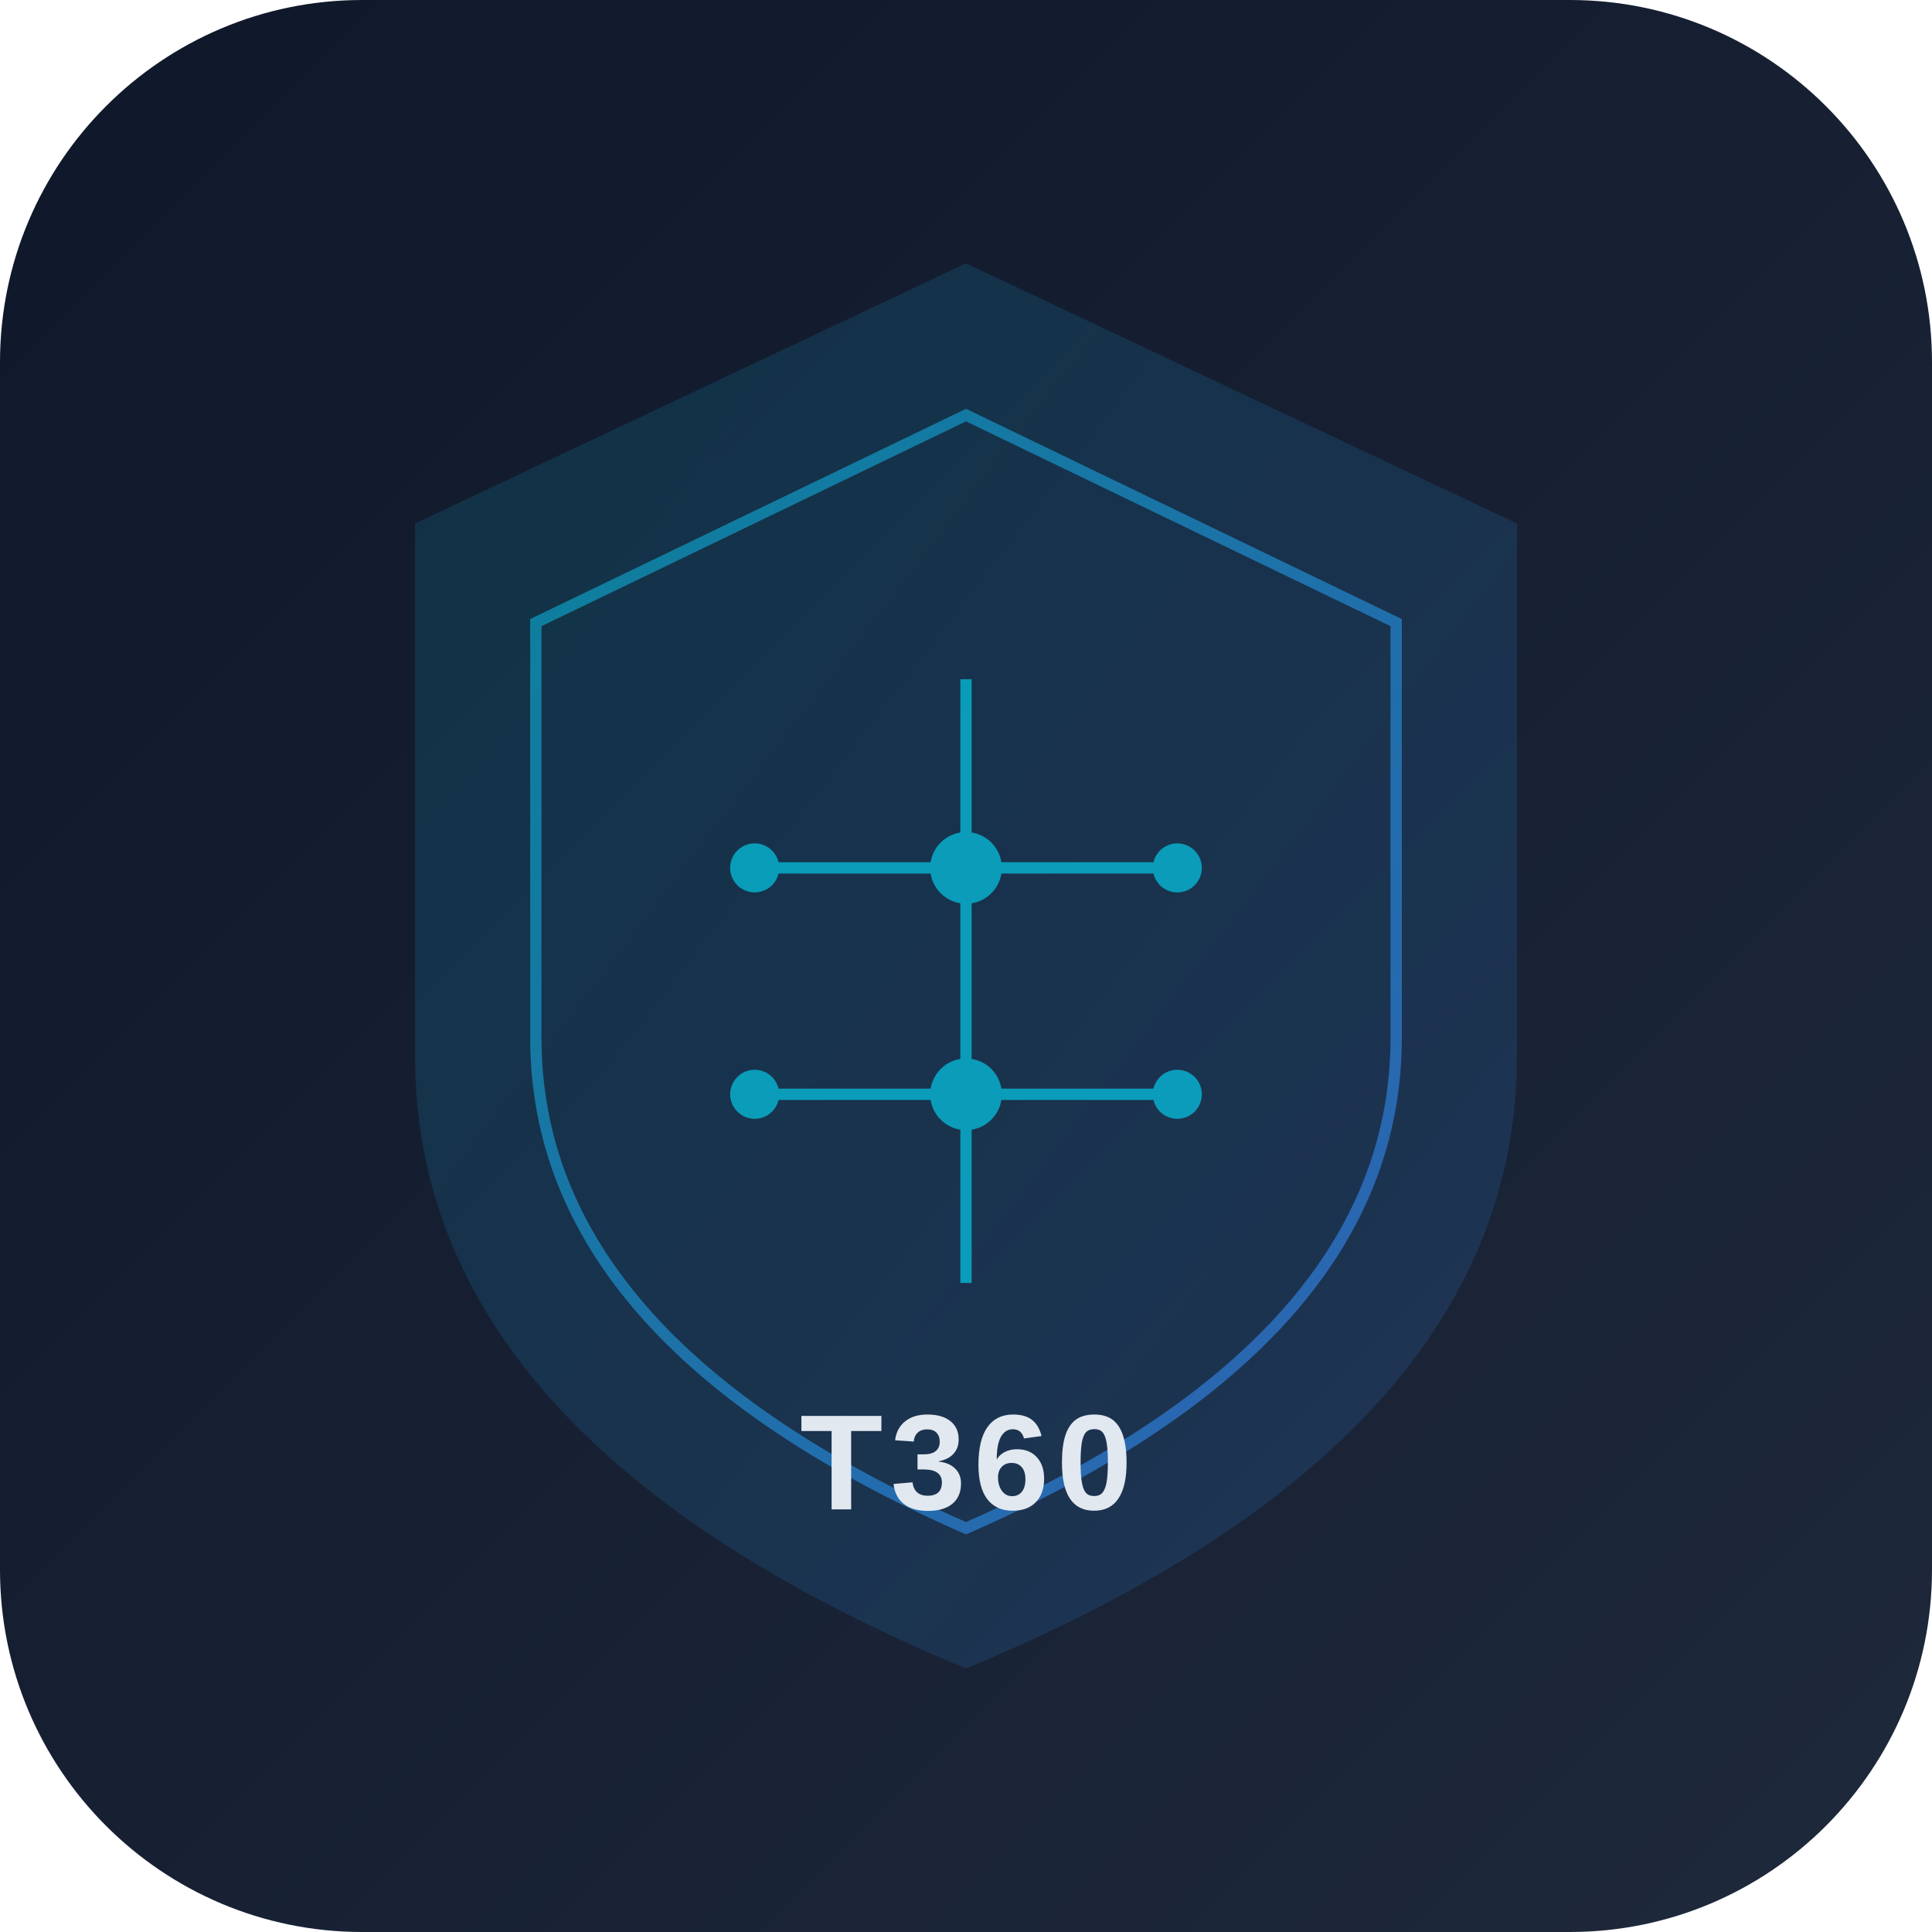
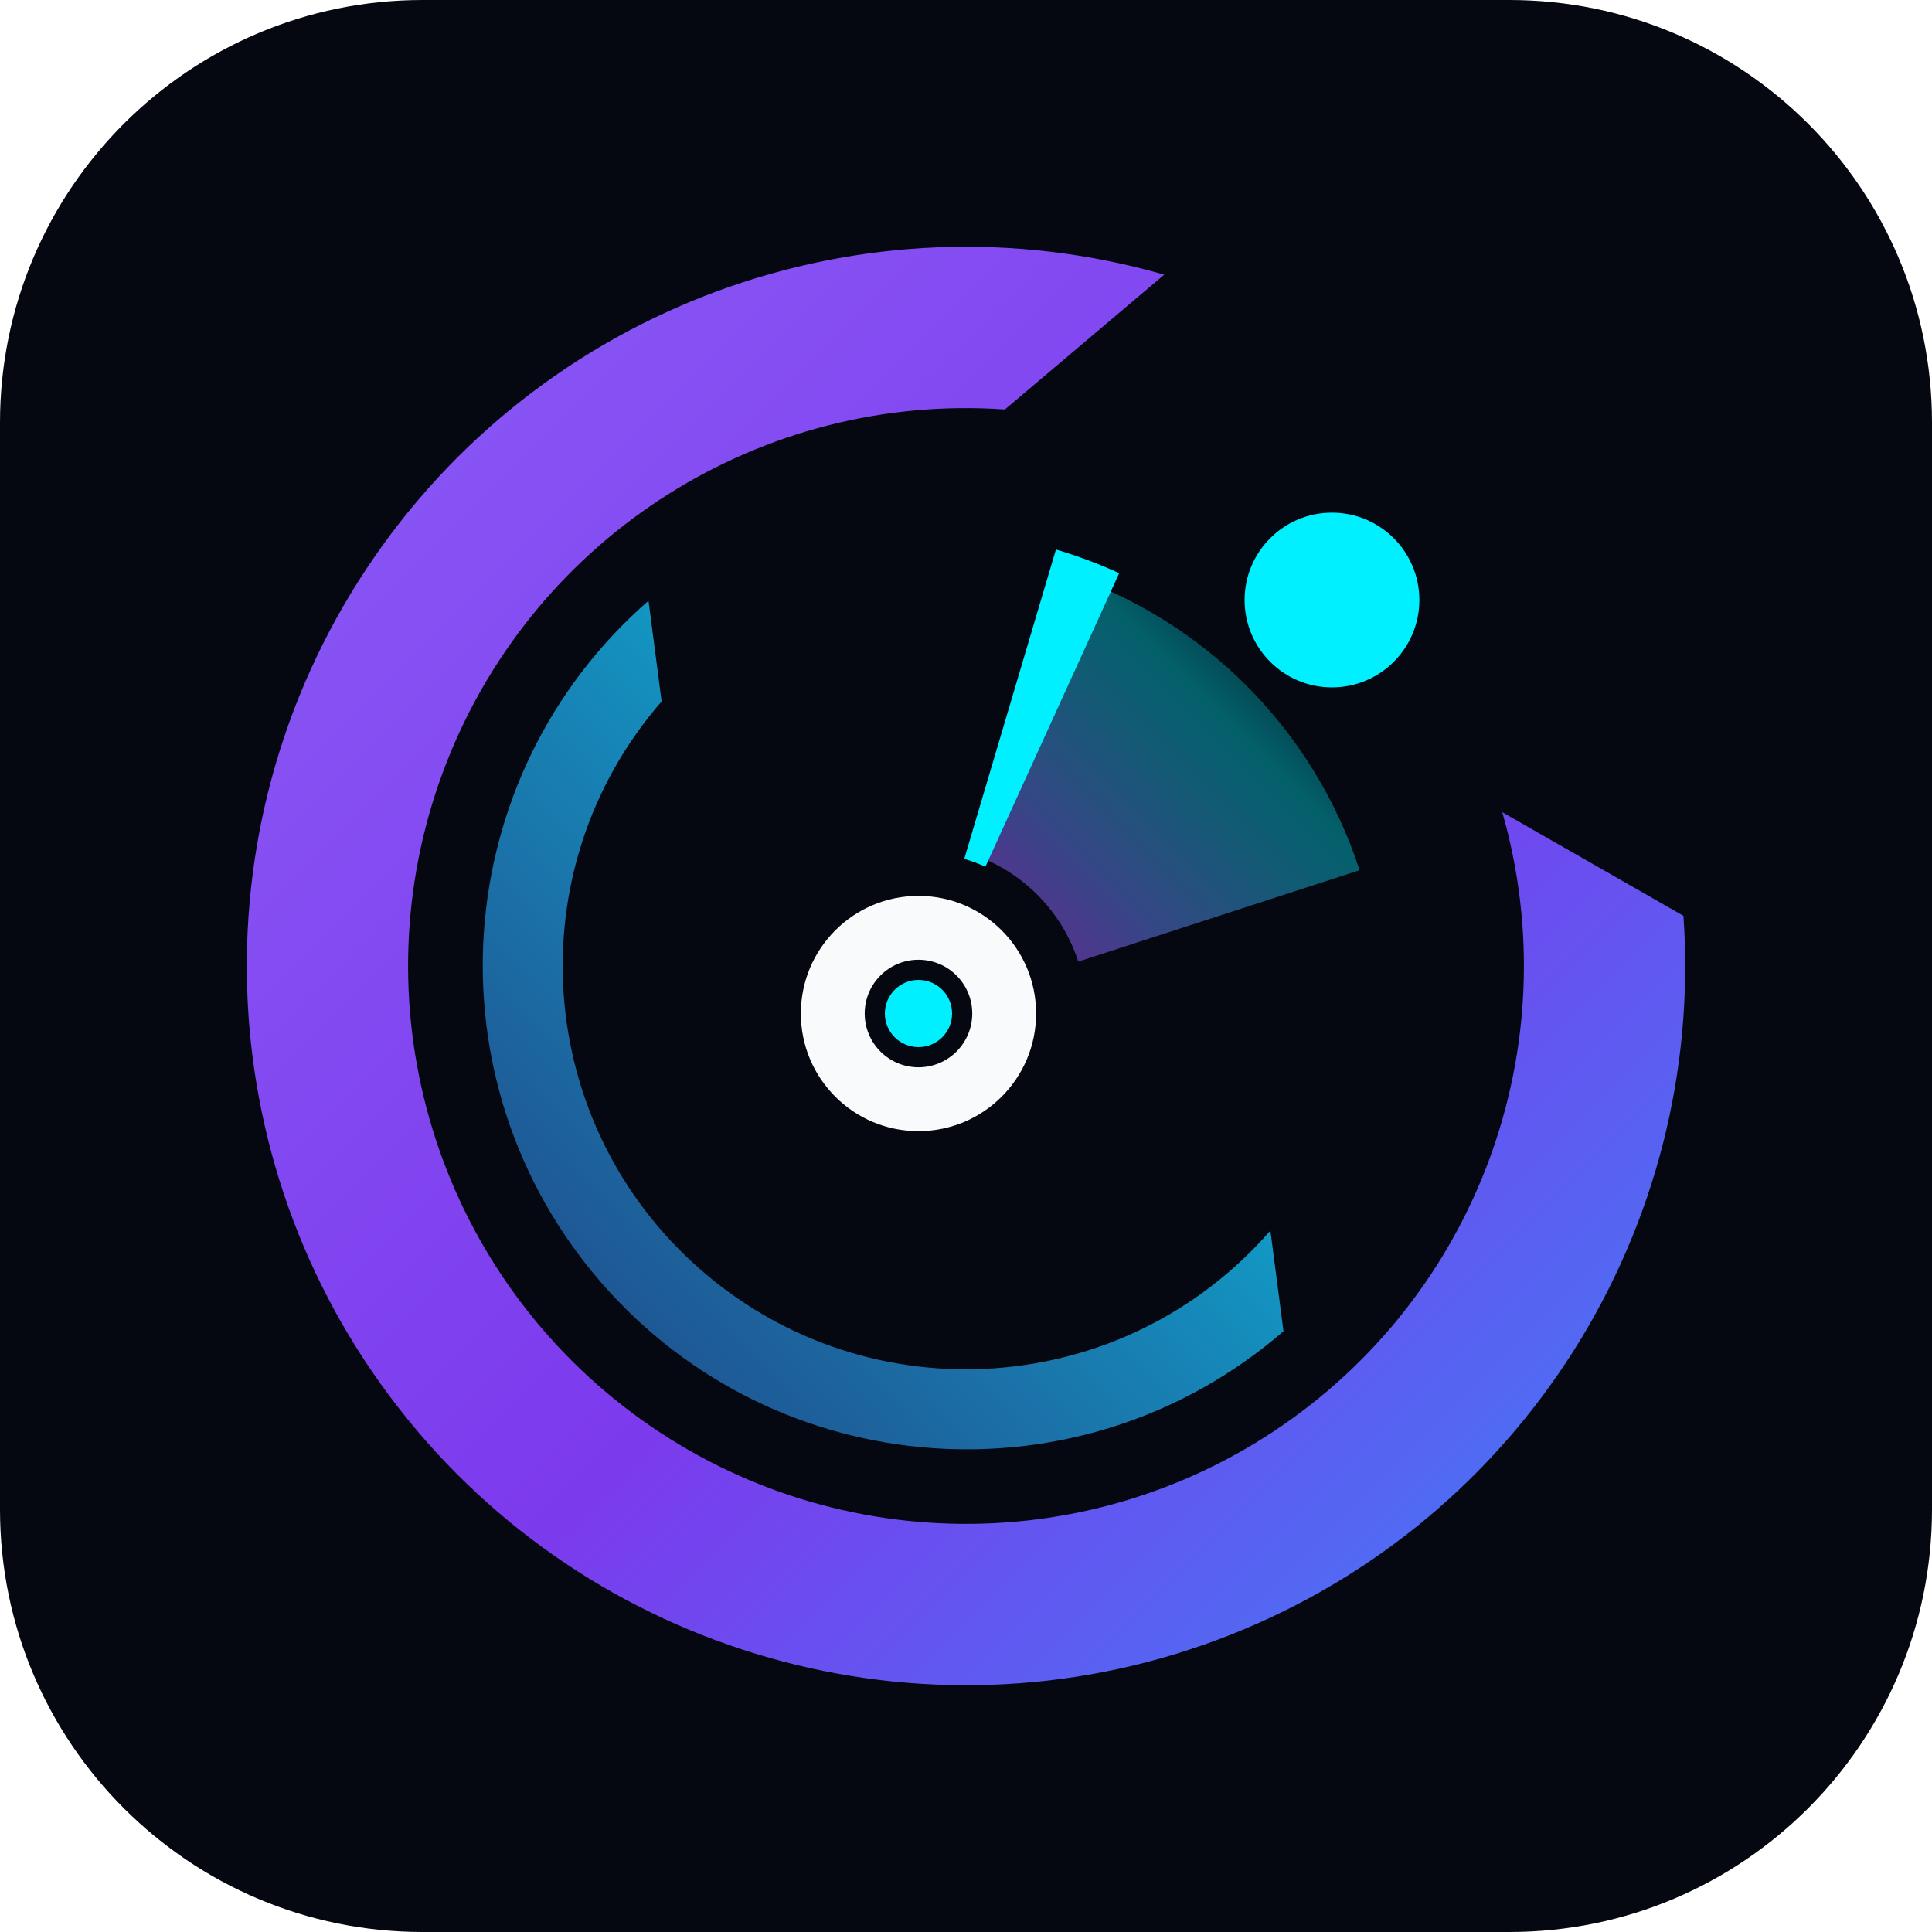
<svg xmlns="http://www.w3.org/2000/svg" viewBox="0 0 512 512" width="512" height="512">
  <defs>
-     <linearGradient id="bg" x1="0%" y1="0%" x2="100%" y2="100%">
-       <stop offset="0%" style="stop-color:#0f172a" />
-       <stop offset="100%" style="stop-color:#1e293b" />
+     <linearGradient id="tec360-favicon-ring" x1="0" y1="0" x2="1" y2="1">
+       <stop offset="0%" stop-color="#8B5CF6" />
+       <stop offset="55%" stop-color="#7C3AED" />
+       <stop offset="100%" stop-color="#3B82F6" />
    </linearGradient>
-     <linearGradient id="shield" x1="0%" y1="0%" x2="100%" y2="100%">
-       <stop offset="0%" style="stop-color:#06b6d4" />
-       <stop offset="100%" style="stop-color:#3b82f6" />
+     <linearGradient id="tec360-favicon-sub" x1="1" y1="0" x2="0" y2="1">
+       <stop offset="0%" stop-color="#00F0FF" stop-opacity="0.92" />
+       <stop offset="100%" stop-color="#3B82F6" stop-opacity="0.5" />
+     </linearGradient>
+     <linearGradient id="tec360-favicon-sweep" x1="0.15" y1="0.85" x2="0.9" y2="0.1">
+       <stop offset="0%" stop-color="#8B5CF6" stop-opacity="0.55" />
+       <stop offset="65%" stop-color="#00F0FF" stop-opacity="0.38" />
+       <stop offset="100%" stop-color="#00F0FF" stop-opacity="0.08" />
    </linearGradient>
  </defs>
-   <rect width="512" height="512" rx="96" fill="url(#bg)" />
-   <path d="M256 72 L400 140 L400 280 Q400 380 256 440 Q112 380 112 280 L112 140 Z" fill="url(#shield)" opacity="0.15" stroke="url(#shield)" stroke-width="4" />
-   <path d="M256 110 L370 165 L370 275 Q370 355 256 405 Q142 355 142 275 L142 165 Z" fill="none" stroke="url(#shield)" stroke-width="3" opacity="0.6" />
-   <g stroke="#06b6d4" stroke-width="3" fill="none" opacity="0.8">
-     <line x1="256" y1="180" x2="256" y2="340" />
-     <line x1="200" y1="230" x2="312" y2="230" />
-     <line x1="200" y1="290" x2="312" y2="290" />
-     <circle cx="256" cy="230" r="8" fill="#06b6d4" />
-     <circle cx="256" cy="290" r="8" fill="#06b6d4" />
-     <circle cx="200" cy="230" r="5" fill="#06b6d4" />
-     <circle cx="312" cy="230" r="5" fill="#06b6d4" />
-     <circle cx="200" cy="290" r="5" fill="#06b6d4" />
-     <circle cx="312" cy="290" r="5" fill="#06b6d4" />
+   <rect width="512" height="512" rx="112" fill="#050810" />
+   <g transform="translate(28 28) scale(0.890625)">
+     <path d="M 469.48 241.07 A 214 214 0 1 1 314.99 50.29 L 267.58 90.4 A 166 166 0 1 0 415.57 210.24 Z" fill="url(#tec360-favicon-ring)" />
+     <path d="M 350.47 364.68 A 144 144 0 0 1 161.53 147.32 L 165.43 177.27 A 120 120 0 0 0 346.57 334.73 Z" fill="url(#tec360-favicon-sub)" opacity="1" />
+     <path d="M 284.5 138.89 A 138 138 0 0 1 373.11 227.5 L 289.41 254.69 A 50 50 0 0 0 257.31 222.59 Z" fill="url(#tec360-favicon-sweep)" opacity="1" />
+     <path d="M 282.76 132.07 A 144 144 0 0 1 301.58 139.11 L 261.77 226.46 A 48 48 0 0 0 255.49 224.12 Z" fill="#00F0FF" />
+     <circle cx="364.9" cy="147.1" r="26" fill="#00F0FF" />
+     <path d="M 206.86 270.14 A 35 35 0 1 0 276.86 270.14 A 35 35 0 1 0 206.86 270.14 Z M 225.86 270.14 A 16 16 0 1 0 257.86 270.14 A 16 16 0 1 0 225.86 270.14 Z" fill="#F8FAFC" fill-rule="evenodd" />
+     <circle cx="241.86" cy="270.14" r="10" fill="#00F0FF" />
  </g>
-   <text x="256" y="400" text-anchor="middle" font-family="Arial, sans-serif" font-weight="bold" font-size="36" fill="#e2e8f0" letter-spacing="2">T360</text>
</svg>
